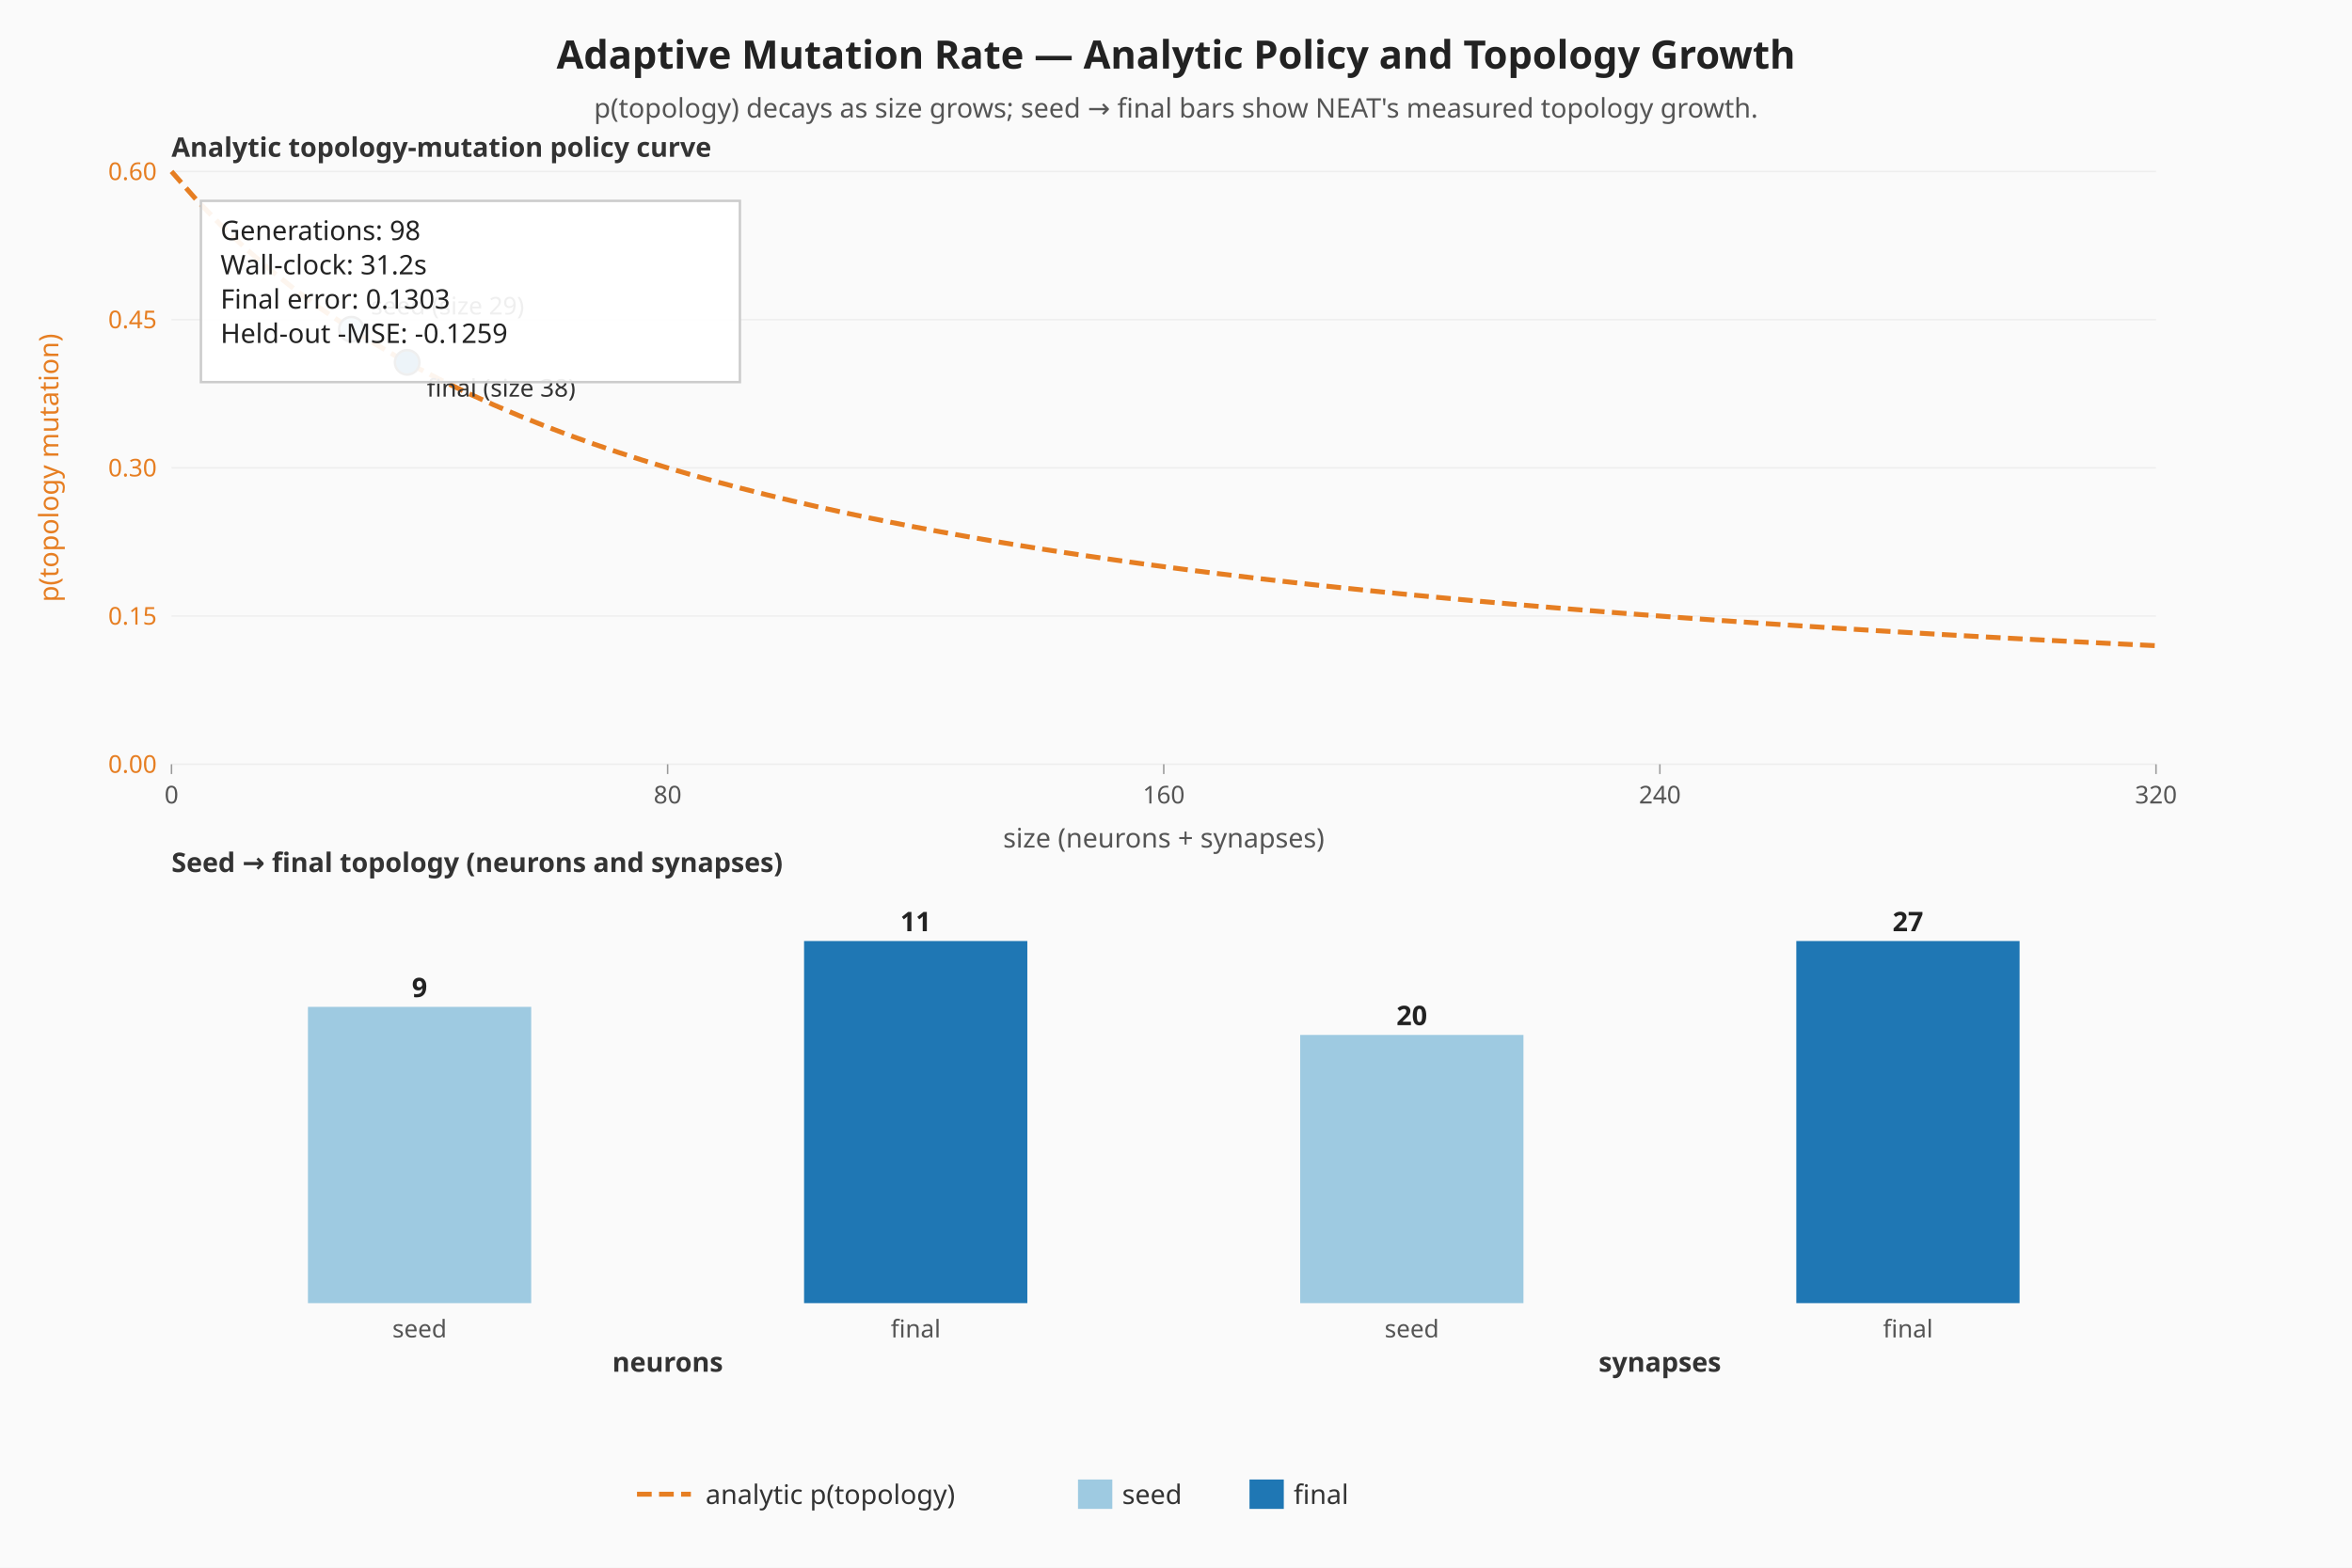
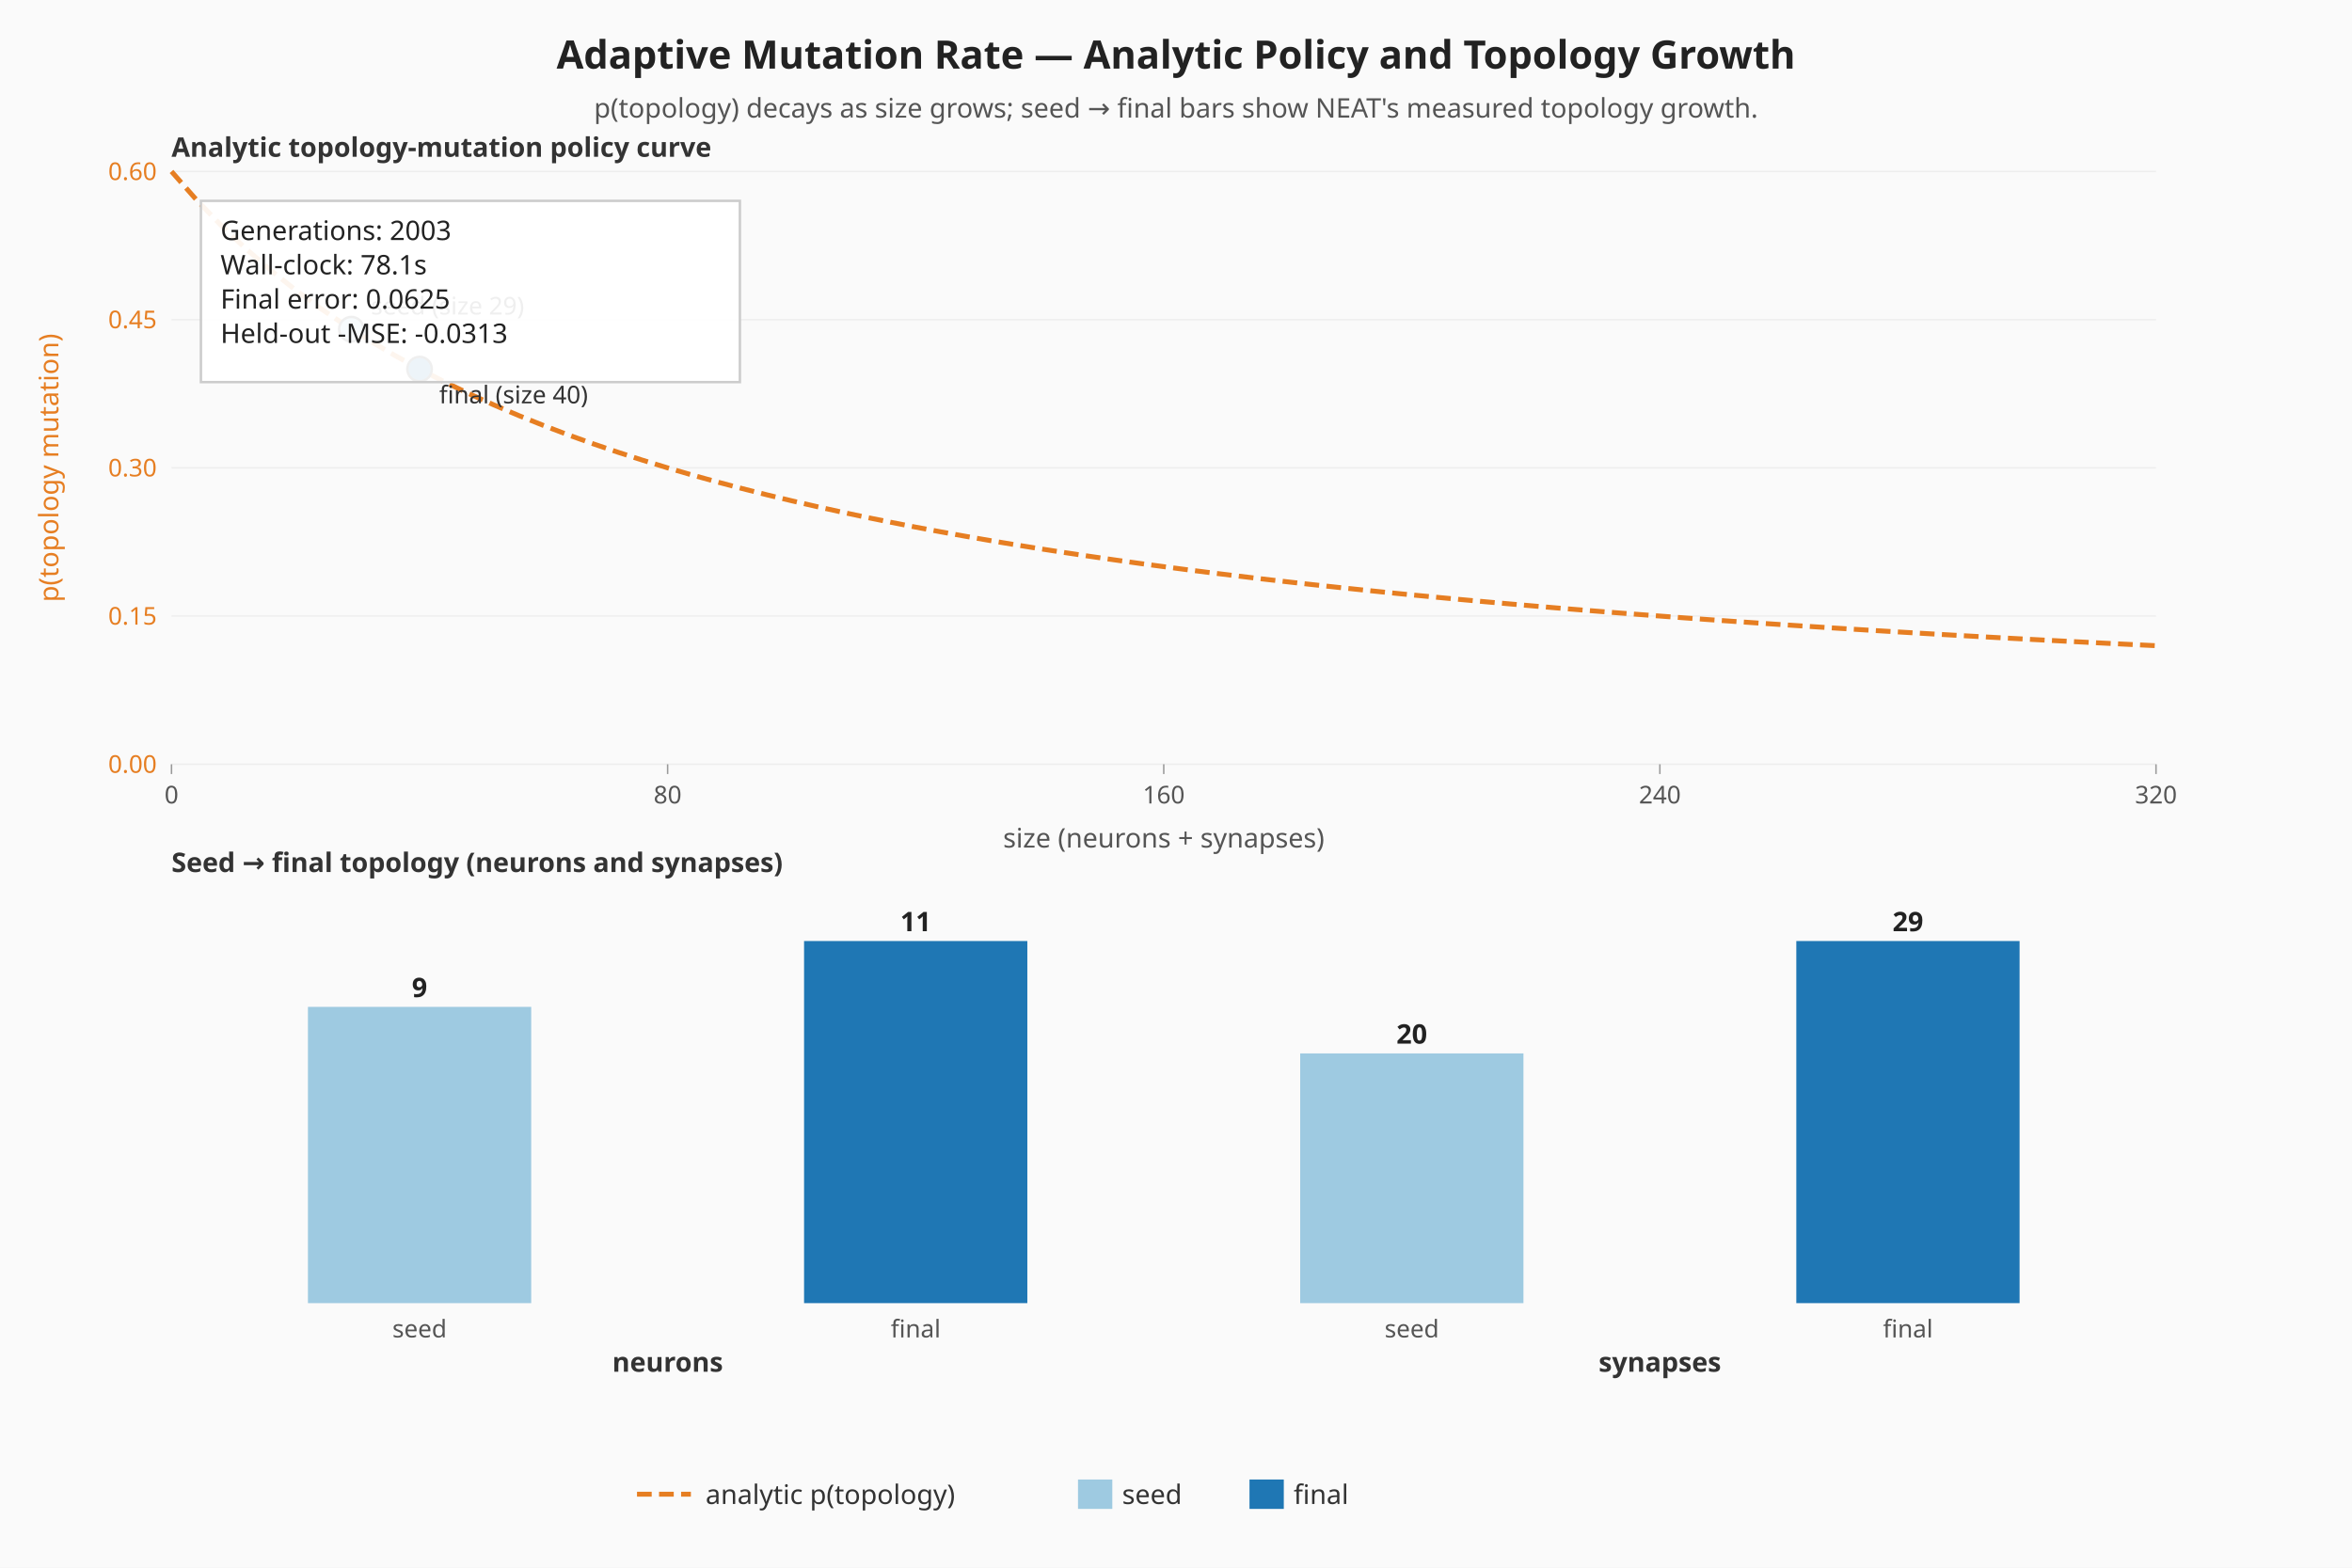
<svg xmlns="http://www.w3.org/2000/svg" viewBox="0 0 960 640" width="960" height="640" role="img" aria-label="Adaptive mutation — analytic policy curve and seed-vs-final topology">
  <rect width="960" height="640" fill="#fafafa" />
  <text x="480" y="28" text-anchor="middle" font-family="sans-serif" font-size="16" font-weight="bold" fill="#222">Adaptive Mutation Rate — Analytic Policy and Topology Growth</text>
  <text x="480" y="48" text-anchor="middle" font-family="sans-serif" font-size="11" fill="#555">p(topology) decays as size grows; seed → final bars show NEAT's measured topology growth.</text>
  <line x1="70.00" y1="312.00" x2="880.00" y2="312.00" stroke="#eeeeee" stroke-width="0.6" />
  <text x="64.00" y="315.50" text-anchor="end" font-family="sans-serif" font-size="10" fill="#e67e22">0.00</text>
  <line x1="70.00" y1="251.50" x2="880.00" y2="251.50" stroke="#eeeeee" stroke-width="0.6" />
  <text x="64.00" y="255.00" text-anchor="end" font-family="sans-serif" font-size="10" fill="#e67e22">0.15</text>
  <line x1="70.00" y1="191.00" x2="880.00" y2="191.00" stroke="#eeeeee" stroke-width="0.6" />
  <text x="64.00" y="194.50" text-anchor="end" font-family="sans-serif" font-size="10" fill="#e67e22">0.30</text>
  <line x1="70.00" y1="130.50" x2="880.00" y2="130.50" stroke="#eeeeee" stroke-width="0.6" />
  <text x="64.00" y="134.00" text-anchor="end" font-family="sans-serif" font-size="10" fill="#e67e22">0.45</text>
  <line x1="70.00" y1="70.00" x2="880.00" y2="70.00" stroke="#eeeeee" stroke-width="0.6" />
  <text x="64.00" y="73.50" text-anchor="end" font-family="sans-serif" font-size="10" fill="#e67e22">0.60</text>
  <line x1="70.00" y1="312.00" x2="70.00" y2="316.00" stroke="#999999" stroke-width="0.6" />
  <text x="70.00" y="328.00" text-anchor="middle" font-family="sans-serif" font-size="10" fill="#555">0</text>
  <line x1="272.50" y1="312.00" x2="272.50" y2="316.00" stroke="#999999" stroke-width="0.6" />
  <text x="272.50" y="328.00" text-anchor="middle" font-family="sans-serif" font-size="10" fill="#555">80</text>
  <line x1="475.00" y1="312.00" x2="475.00" y2="316.00" stroke="#999999" stroke-width="0.6" />
  <text x="475.00" y="328.00" text-anchor="middle" font-family="sans-serif" font-size="10" fill="#555">160</text>
  <line x1="677.50" y1="312.00" x2="677.50" y2="316.00" stroke="#999999" stroke-width="0.6" />
  <text x="677.50" y="328.00" text-anchor="middle" font-family="sans-serif" font-size="10" fill="#555">240</text>
  <line x1="880.00" y1="312.00" x2="880.00" y2="316.00" stroke="#999999" stroke-width="0.6" />
  <text x="880.00" y="328.00" text-anchor="middle" font-family="sans-serif" font-size="10" fill="#555">320</text>
  <text x="20.00" y="191.00" text-anchor="middle" dominant-baseline="middle" transform="rotate(-90 20.00 191.00)" font-family="sans-serif" font-size="11" fill="#e67e22">p(topology mutation)</text>
  <text x="475.00" y="346.00" text-anchor="middle" font-family="sans-serif" font-size="11" fill="#555">size (neurons + synapses)</text>
  <polyline class="topology-rate" fill="none" stroke="#e67e22" stroke-width="2" stroke-dasharray="6 3" points="70.00,70.00 80.13,81.52 90.25,92.00 100.38,101.57 110.50,110.33 120.63,118.40 130.75,125.85 140.88,132.74 151.00,139.14 161.13,145.10 171.25,150.67 181.38,155.87 191.50,160.75 201.63,165.33 211.75,169.65 221.88,173.71 232.00,177.56 242.13,181.19 252.25,184.63 262.38,187.90 272.50,191.00 282.63,193.95 292.75,196.76 302.88,199.44 313.00,202.00 323.13,204.44 333.25,206.78 343.38,209.02 353.50,211.17 363.63,213.22 373.75,215.20 383.88,217.10 394.00,218.92 404.13,220.68 414.25,222.37 424.38,224.00 434.50,225.57 444.63,227.09 454.75,228.55 464.88,229.97 475.00,231.33 485.12,232.66 495.25,233.94 505.38,235.17 515.50,236.38 525.63,237.54 535.75,238.67 545.88,239.76 556.00,240.82 566.13,241.86 576.25,242.86 586.38,243.83 596.50,244.78 606.63,245.70 616.75,246.59 626.88,247.47 637.00,248.32 647.13,249.14 657.25,249.95 667.38,250.73 677.50,251.50 687.63,252.25 697.75,252.98 707.88,253.69 718.00,254.38 728.13,255.06 738.25,255.72 748.38,256.37 758.50,257.00 768.63,257.62 778.75,258.22 788.88,258.81 799.00,259.39 809.13,259.96 819.25,260.51 829.38,261.05 839.50,261.58 849.63,262.10 859.75,262.61 869.88,263.11 880.00,263.60" />
  <circle class="seed-mark" cx="143.41" cy="134.39" r="5" fill="#9ecae1" stroke="#333" stroke-width="1" />
  <text x="151.41" y="128.39" font-family="sans-serif" font-size="10" fill="#333">seed (size 29)</text>
-   <circle class="final-mark" cx="166.19" cy="147.93" r="5" fill="#1f77b4" stroke="#333" stroke-width="1" />
-   <text x="174.19" y="161.93" font-family="sans-serif" font-size="10" fill="#333">final (size 38)</text>
+   <circle class="final-mark" cx="171.25" cy="150.67" r="5" fill="#1f77b4" stroke="#333" stroke-width="1" />
+   <text x="179.25" y="164.67" font-family="sans-serif" font-size="10" fill="#333">final (size 40)</text>
  <text x="70.00" y="64.00" font-family="sans-serif" font-size="11" font-weight="bold" fill="#333">Analytic topology-mutation policy curve</text>
  <text x="70.00" y="356.00" font-family="sans-serif" font-size="11" font-weight="bold" fill="#333">Seed → final topology (neurons and synapses)</text>
  <g class="seed-vs-final">
    <rect class="topo-bar topo-bar-seed-neurons" x="125.69" y="411.05" width="91.13" height="120.95" fill="#9ecae1" />
    <text x="171.25" y="407.05" text-anchor="middle" font-family="sans-serif" font-size="11" font-weight="bold" fill="#222">9</text>
    <text x="171.25" y="546.00" text-anchor="middle" font-family="sans-serif" font-size="10" fill="#555">seed</text>
    <rect class="topo-bar topo-bar-final-neurons" x="328.19" y="384.17" width="91.13" height="147.83" fill="#1f77b4" />
    <text x="373.75" y="380.17" text-anchor="middle" font-family="sans-serif" font-size="11" font-weight="bold" fill="#222">11</text>
    <text x="373.75" y="546.00" text-anchor="middle" font-family="sans-serif" font-size="10" fill="#555">final</text>
    <text x="272.50" y="560.00" text-anchor="middle" font-family="sans-serif" font-size="11" font-weight="bold" fill="#333">neurons</text>
-     <rect class="topo-bar topo-bar-seed-synapses" x="530.69" y="422.50" width="91.13" height="109.50" fill="#9ecae1" />
-     <text x="576.25" y="418.50" text-anchor="middle" font-family="sans-serif" font-size="11" font-weight="bold" fill="#222">20</text>
+     <rect class="topo-bar topo-bar-seed-synapses" x="530.69" y="430.05" width="91.13" height="101.95" fill="#9ecae1" />
+     <text x="576.25" y="426.05" text-anchor="middle" font-family="sans-serif" font-size="11" font-weight="bold" fill="#222">20</text>
    <text x="576.25" y="546.00" text-anchor="middle" font-family="sans-serif" font-size="10" fill="#555">seed</text>
    <rect class="topo-bar topo-bar-final-synapses" x="733.19" y="384.17" width="91.13" height="147.83" fill="#1f77b4" />
-     <text x="778.75" y="380.17" text-anchor="middle" font-family="sans-serif" font-size="11" font-weight="bold" fill="#222">27</text>
+     <text x="778.75" y="380.17" text-anchor="middle" font-family="sans-serif" font-size="11" font-weight="bold" fill="#222">29</text>
    <text x="778.75" y="546.00" text-anchor="middle" font-family="sans-serif" font-size="10" fill="#555">final</text>
    <text x="677.50" y="560.00" text-anchor="middle" font-family="sans-serif" font-size="11" font-weight="bold" fill="#333">synapses</text>
  </g>
  <rect x="82.00" y="82.00" width="220" height="74" fill="#ffffff" fill-opacity="0.92" stroke="#cccccc" />
-   <text x="90.00" y="98.00" font-family="sans-serif" font-size="11" fill="#222">Generations: 98</text>
-   <text x="90.00" y="112.00" font-family="sans-serif" font-size="11" fill="#222">Wall-clock: 31.2s</text>
-   <text x="90.00" y="126.00" font-family="sans-serif" font-size="11" fill="#222">Final error: 0.1303</text>
-   <text x="90.00" y="140.00" font-family="sans-serif" font-size="11" fill="#222">Held-out -MSE: -0.1259</text>
+   <text x="90.00" y="98.00" font-family="sans-serif" font-size="11" fill="#222">Generations: 2003</text>
+   <text x="90.00" y="112.00" font-family="sans-serif" font-size="11" fill="#222">Wall-clock: 78.1s</text>
+   <text x="90.00" y="126.00" font-family="sans-serif" font-size="11" fill="#222">Final error: 0.0625</text>
+   <text x="90.00" y="140.00" font-family="sans-serif" font-size="11" fill="#222">Held-out -MSE: -0.0313</text>
  <g class="legend" font-family="sans-serif" font-size="11" fill="#333">
    <line x1="260" y1="610" x2="282" y2="610" stroke="#e67e22" stroke-width="2" stroke-dasharray="6 3" />
    <text x="288" y="614">analytic p(topology)</text>
    <rect x="440" y="604" width="14" height="12" fill="#9ecae1" />
    <text x="458" y="614">seed</text>
    <rect x="510" y="604" width="14" height="12" fill="#1f77b4" />
    <text x="528" y="614">final</text>
  </g>
</svg>
